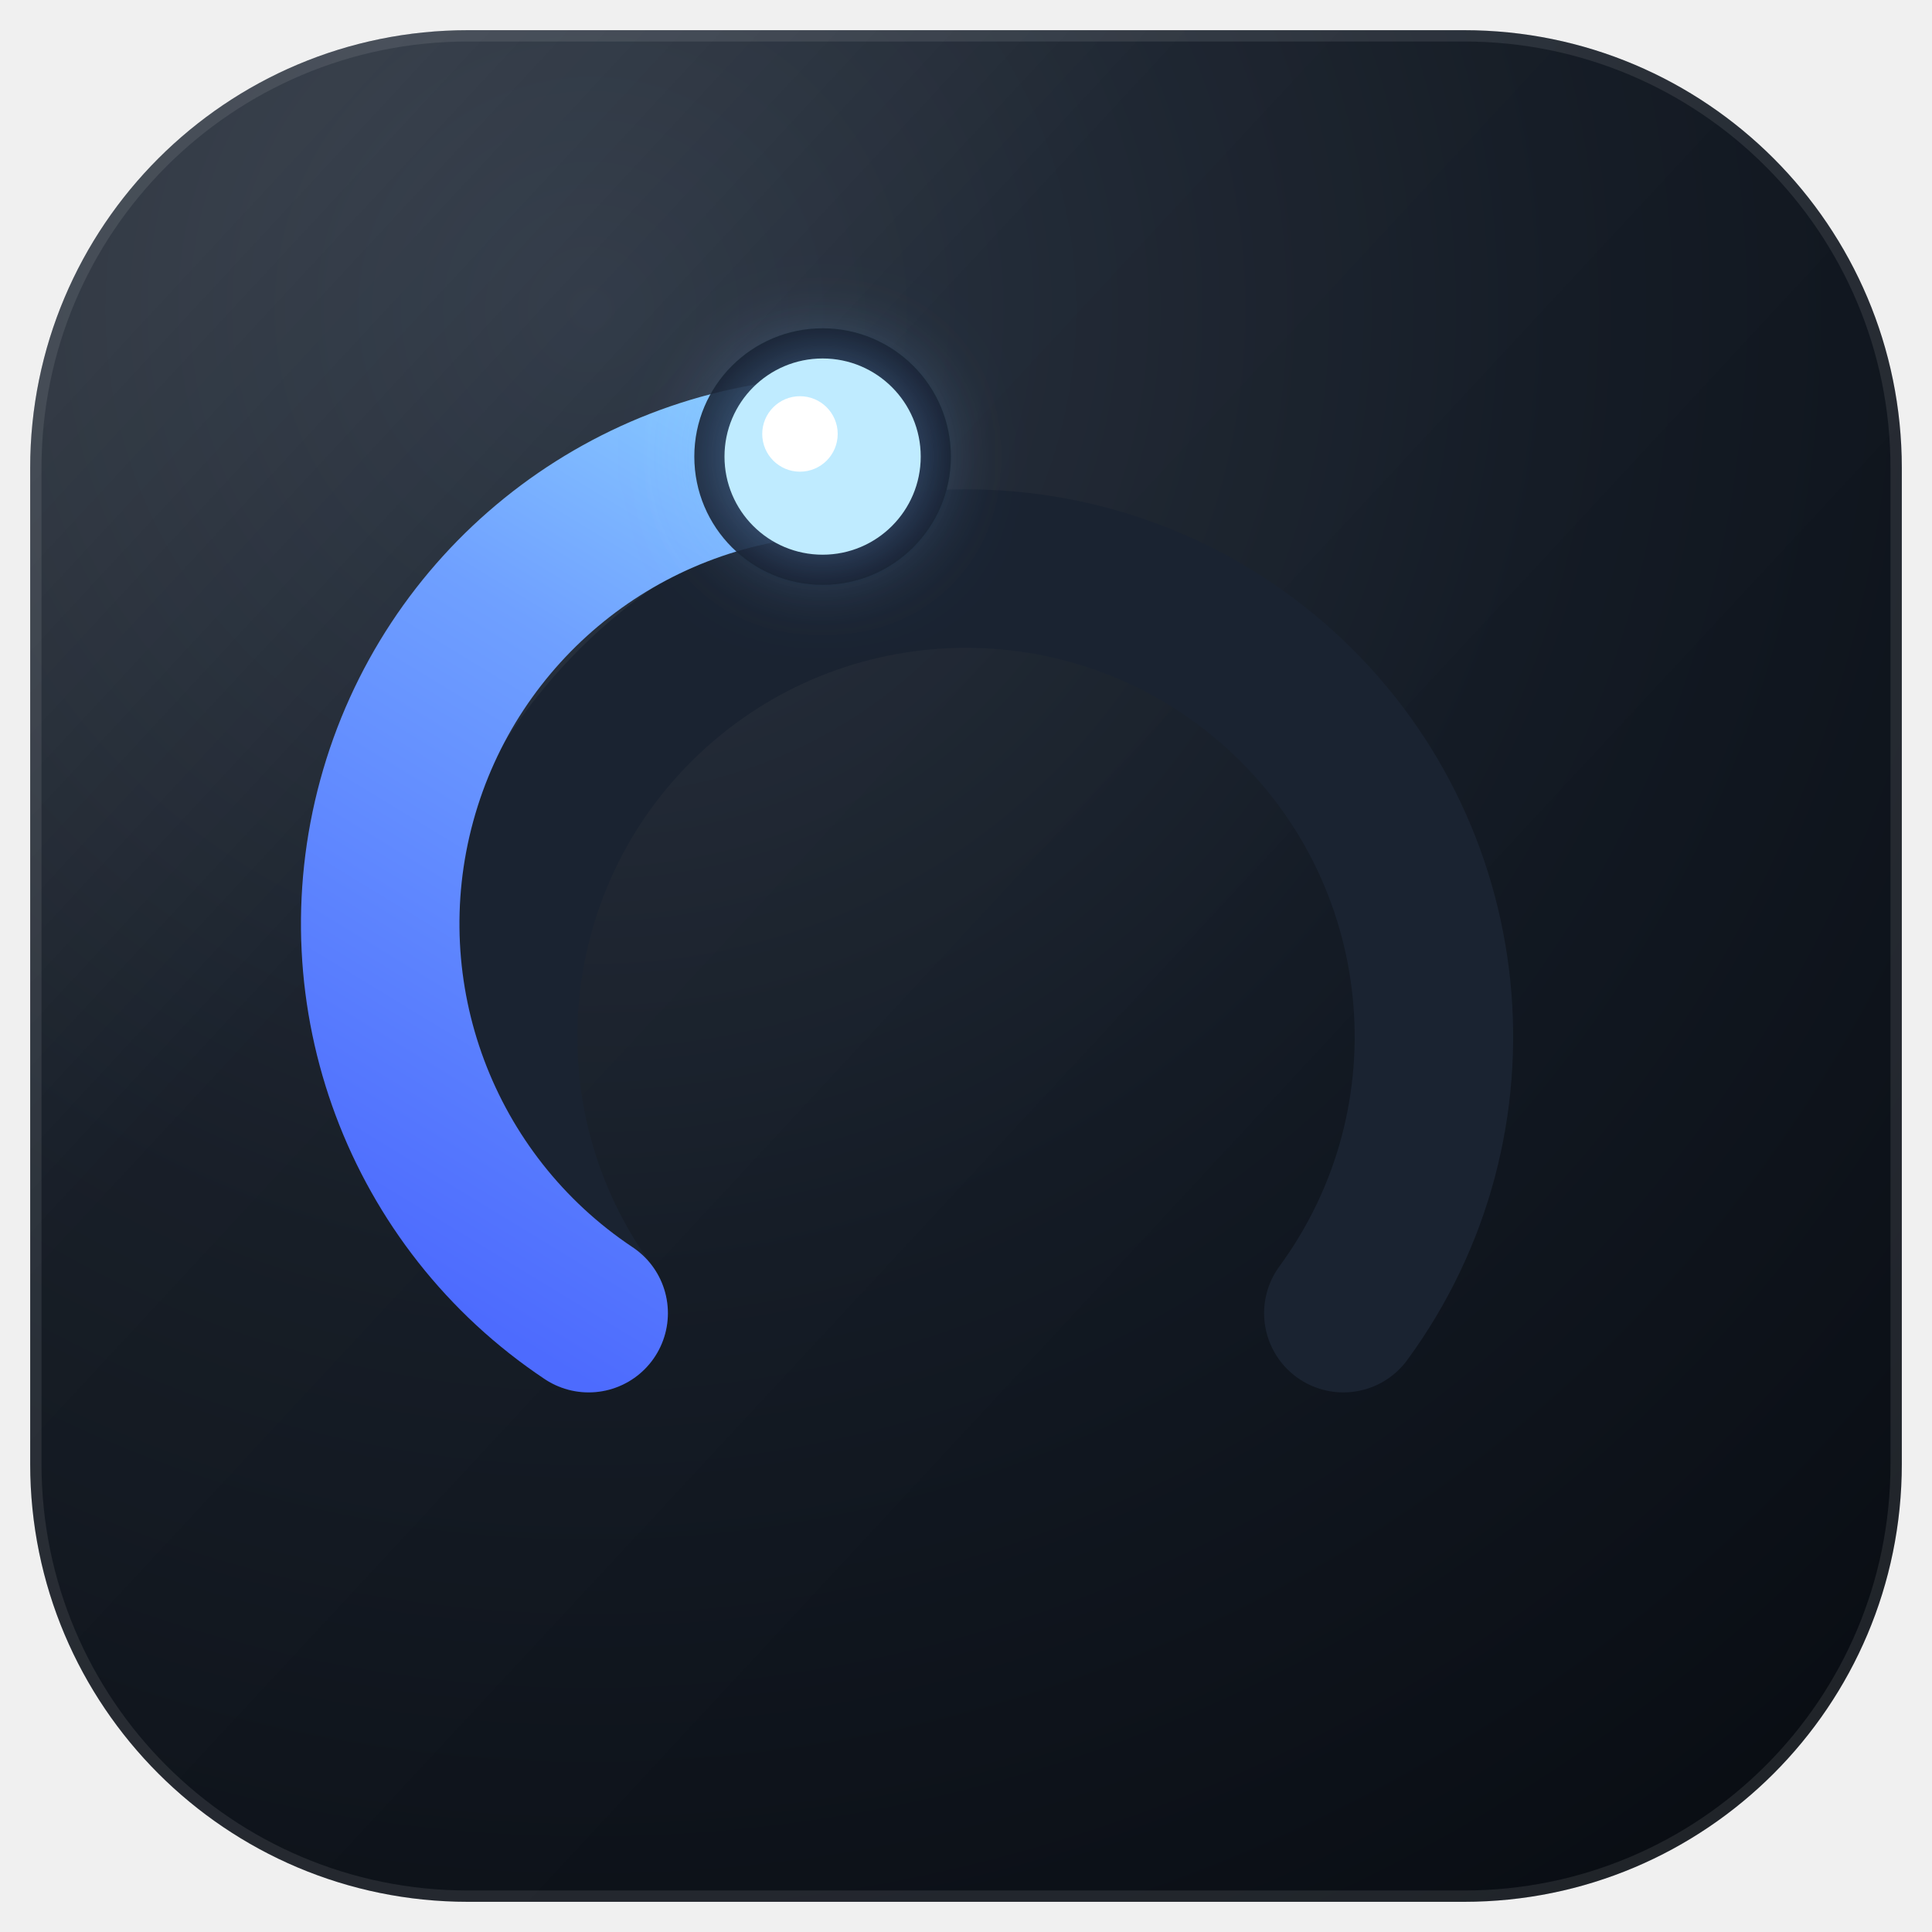
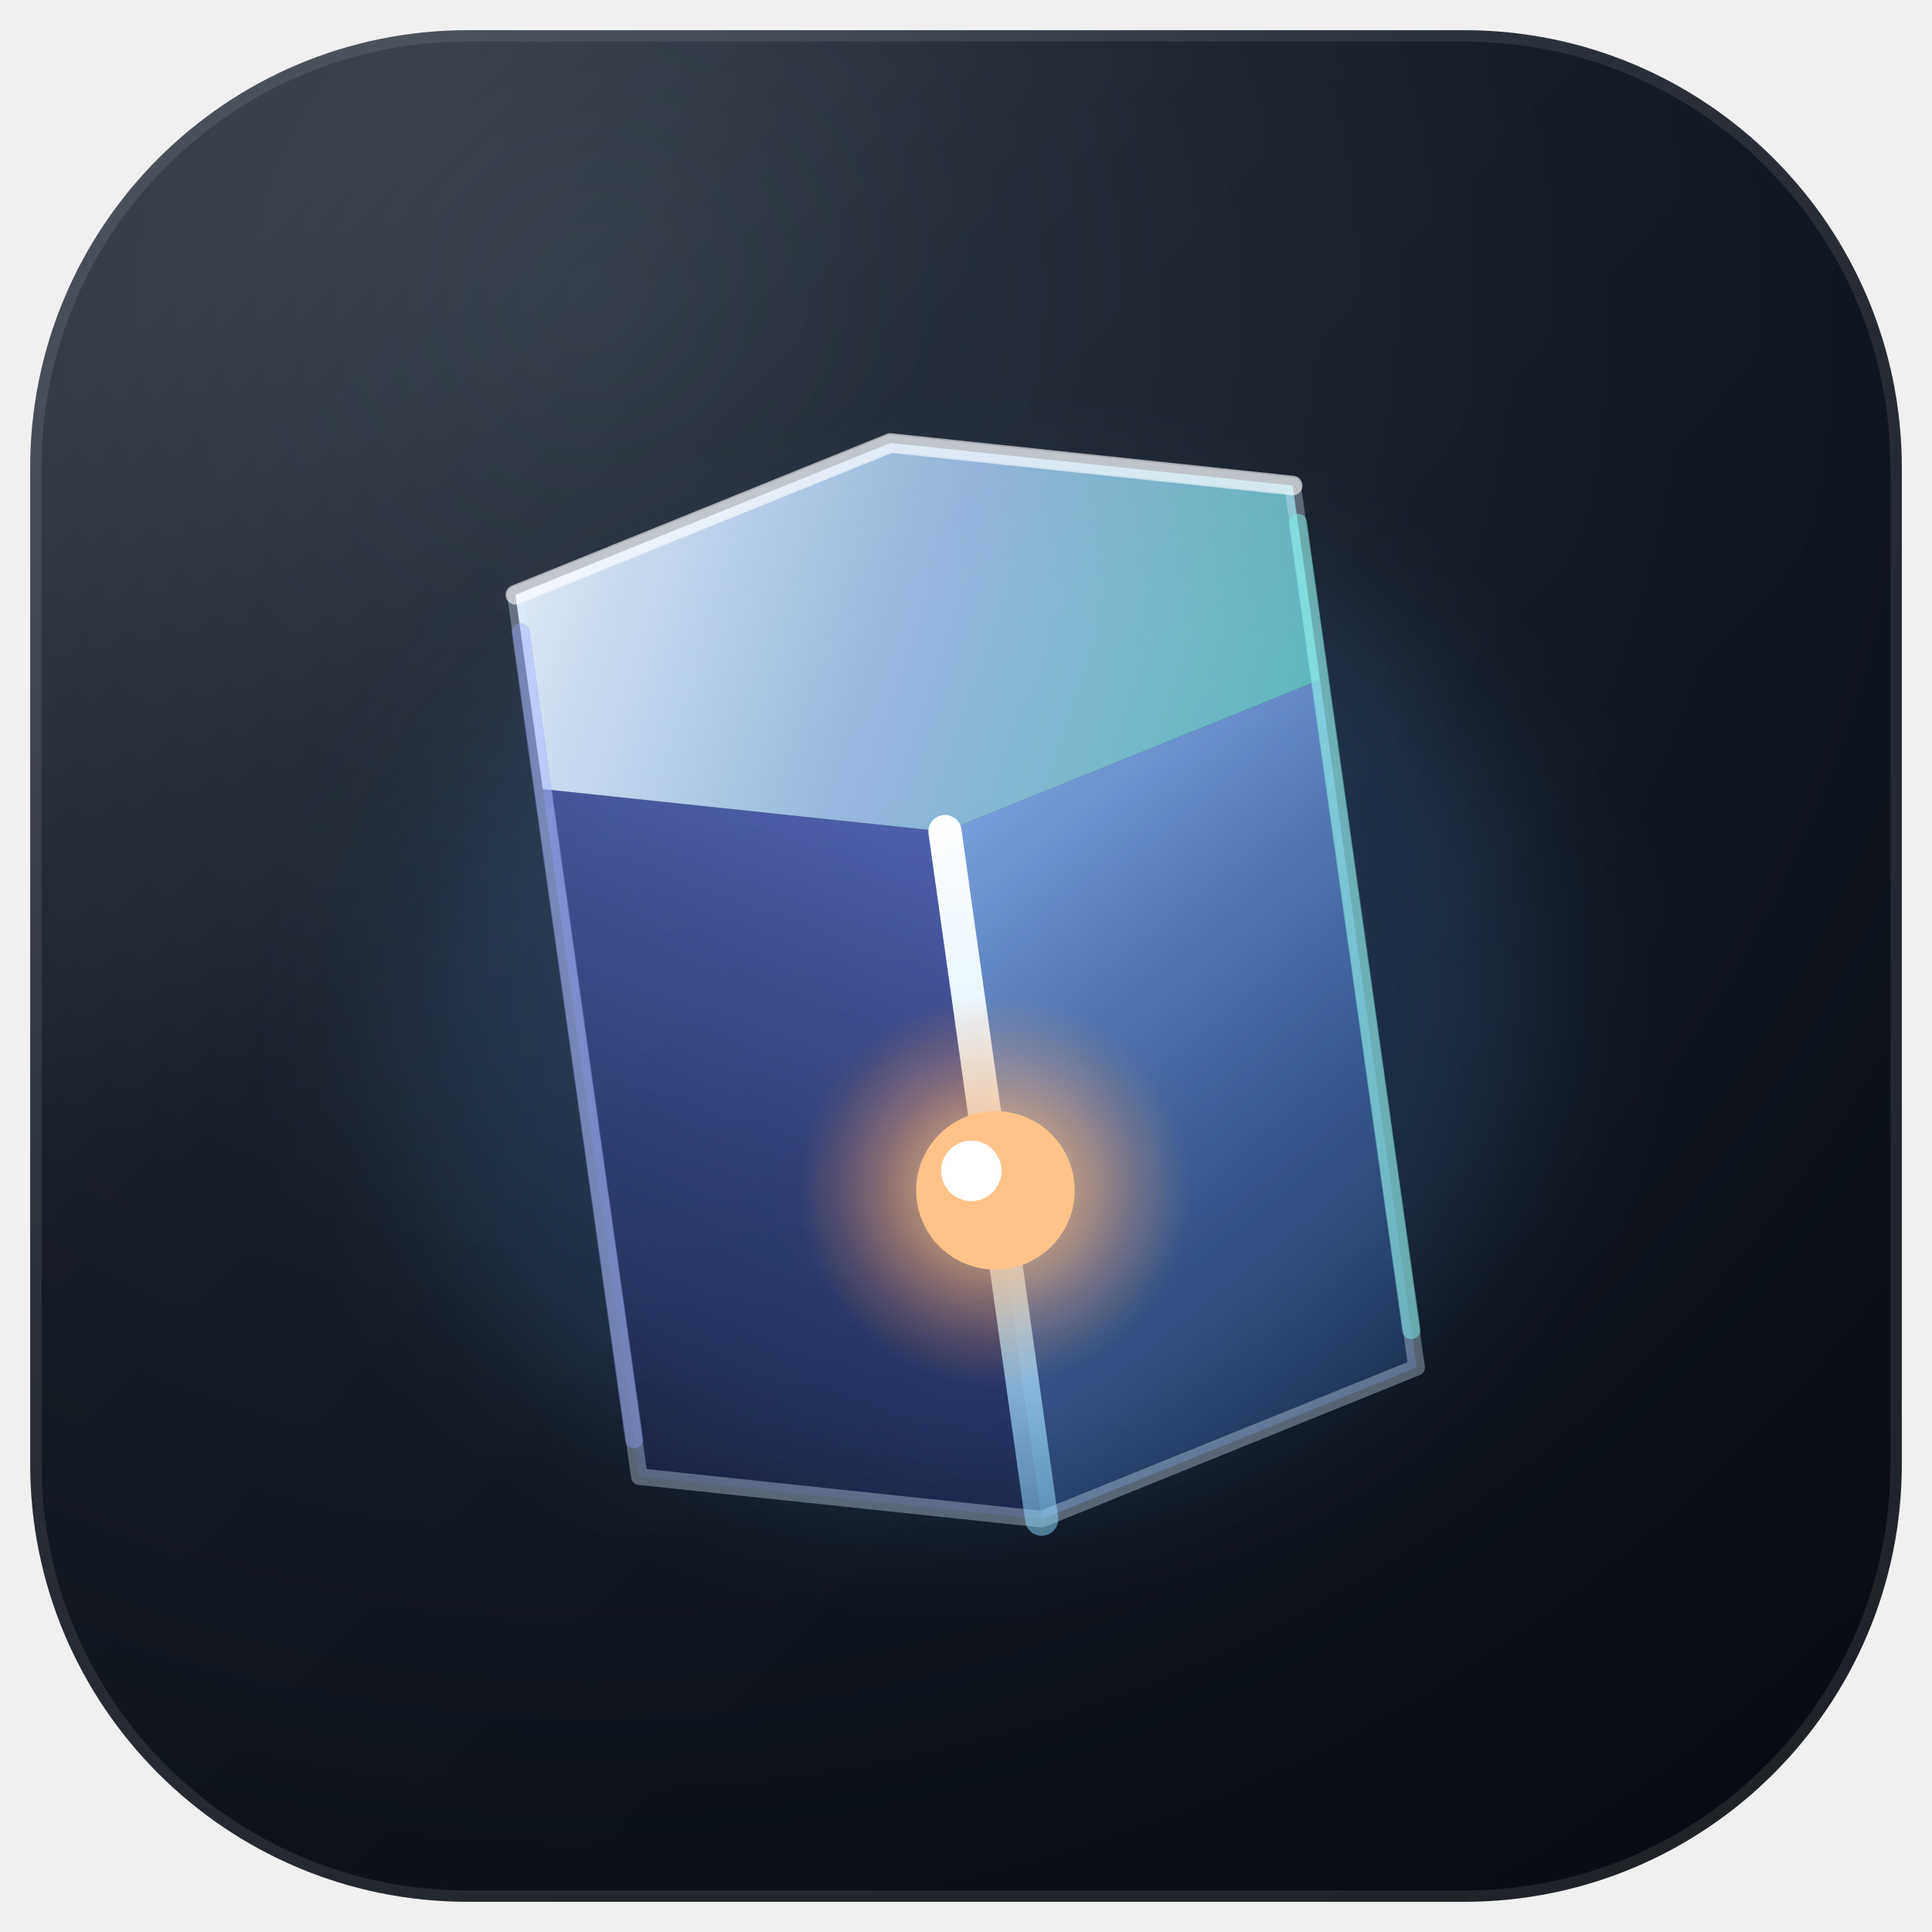
<svg xmlns="http://www.w3.org/2000/svg" viewBox="0 0 256 256">
  <defs>
-     <radialGradient id="background" cx="0.3" cy="0.15" r="1.15">
-       <stop offset="0" stop-color="#27313F" />
-       <stop offset=".45" stop-color="#131A24" />
-       <stop offset="1" stop-color="#070A0F" />
+     <radialGradient id="plate" cx=".3" cy=".14" r="1.16">
+       <stop offset="0" stop-color="#28323F" />
+       <stop offset=".45" stop-color="#121924" />
+       <stop offset="1" stop-color="#06090E" />
    </radialGradient>
-     <linearGradient id="value" x1="72" y1="180" x2="150" y2="52" gradientUnits="userSpaceOnUse">
-       <stop stop-color="#4D6BFE" />
-       <stop offset=".55" stop-color="#6FA0FF" />
-       <stop offset="1" stop-color="#9BE8FF" />
-     </linearGradient>
-     <linearGradient id="gloss" x1="40" y1="20" x2="180" y2="150" gradientUnits="userSpaceOnUse">
-       <stop stop-color="#FFFFFF" stop-opacity=".10" />
-       <stop offset=".4" stop-color="#FFFFFF" stop-opacity=".02" />
+     <linearGradient id="gloss" x1="40" y1="18" x2="182" y2="150" gradientUnits="userSpaceOnUse">
+       <stop offset="0" stop-color="#FFFFFF" stop-opacity=".11" />
+       <stop offset=".42" stop-color="#FFFFFF" stop-opacity=".02" />
      <stop offset="1" stop-color="#FFFFFF" stop-opacity="0" />
    </linearGradient>
-     <filter id="tip" x="-120%" y="-120%" width="340%" height="340%">
-       <feDropShadow dx="0" dy="0" stdDeviation="6" flood-color="#7CB8FF" flood-opacity=".55" />
+     <linearGradient id="faceTop" x1="76" y1="58" x2="180" y2="110" gradientUnits="userSpaceOnUse">
+       <stop offset="0" stop-color="#EEF6FF" stop-opacity=".96" />
+       <stop offset=".5" stop-color="#A8CDF7" stop-opacity=".84" />
+       <stop offset="1" stop-color="#6FE6E4" stop-opacity=".74" />
+     </linearGradient>
+     <linearGradient id="faceRight" x1="128" y1="108" x2="182" y2="198" gradientUnits="userSpaceOnUse">
+       <stop offset="0" stop-color="#8CBAFF" stop-opacity=".82" />
+       <stop offset=".55" stop-color="#4E7FD6" stop-opacity=".55" />
+       <stop offset="1" stop-color="#2A4A87" stop-opacity=".4" />
+     </linearGradient>
+     <linearGradient id="faceLeft" x1="128" y1="108" x2="72" y2="198" gradientUnits="userSpaceOnUse">
+       <stop offset="0" stop-color="#6A78E8" stop-opacity=".62" />
+       <stop offset=".55" stop-color="#3A46A0" stop-opacity=".44" />
+       <stop offset="1" stop-color="#1E2258" stop-opacity=".34" />
+     </linearGradient>
+     <linearGradient id="edge" x1="128" y1="108" x2="128" y2="204" gradientUnits="userSpaceOnUse">
+       <stop offset="0" stop-color="#FFFFFF" />
+       <stop offset=".5" stop-color="#D6EEFF" />
+       <stop offset="1" stop-color="#8AD9FF" stop-opacity=".5" />
+     </linearGradient>
+     <radialGradient id="ember" cx=".5" cy=".5" r=".5">
+       <stop offset="0" stop-color="#FFF4E6" />
+       <stop offset=".36" stop-color="#FFC389" />
+       <stop offset="1" stop-color="#FF8A3D" stop-opacity="0" />
+     </radialGradient>
+     <filter id="halo" x="-70%" y="-70%" width="240%" height="240%">
+       <feGaussianBlur stdDeviation="9" />
+     </filter>
+     <filter id="tip" x="-160%" y="-160%" width="420%" height="420%">
+       <feDropShadow dx="0" dy="0" stdDeviation="7" flood-color="#FFA65C" flood-opacity=".62" />
    </filter>
  </defs>
-   <rect x="4" y="4" width="248" height="248" rx="58" fill="url(#background)" />
-   <rect x="4.75" y="4.75" width="246.5" height="246.5" rx="57.25" fill="none" stroke="#ffffff" stroke-opacity=".09" stroke-width="1.5" />
+   <rect x="4" y="4" width="248" height="248" rx="58" fill="url(#plate)" />
+   <rect x="4.75" y="4.75" width="246.5" height="246.5" rx="57.25" fill="none" stroke="#FFFFFF" stroke-opacity=".09" stroke-width="1.5" />
  <rect x="4" y="4" width="248" height="248" rx="58" fill="url(#gloss)" />
-   <path d="M78 174 A62 62 0 1 1 178 174" fill="none" stroke="#1A2331" stroke-width="21" stroke-linecap="round" />
-   <path d="M78 174 A62 62 0 0 1 109 60.5" fill="none" stroke="url(#value)" stroke-width="21" stroke-linecap="round" />
-   <circle cx="109" cy="60.5" r="17" fill="#0E1420" opacity=".9" />
-   <circle cx="109" cy="60.5" r="13" fill="#BFEBFF" filter="url(#tip)" />
-   <circle cx="106" cy="57.5" r="5" fill="#FFFFFF" />
+   <g transform="rotate(-8 128 130)">
+     <ellipse cx="128" cy="134" rx="74" ry="66" fill="#5FA8FF" opacity=".16" filter="url(#halo)" />
+     <path d="M128 110 L76 97 L76 189 L128 202 Z" fill="url(#faceLeft)" />
+     <path d="M128 110 L180 97 L180 189 L128 202 Z" fill="url(#faceRight)" />
+     <path d="M128 58 L180 71 L180 97 L128 110 L76 97 L76 71 Z" fill="url(#faceTop)" />
+     <path d="M128 58 L180 71 L180 189 L128 202 L76 189 L76 71 Z" fill="none" stroke="#DCEFFF" stroke-opacity=".34" stroke-width="2.2" stroke-linejoin="round" />
+     <path d="M76 71 L128 58 L180 71" fill="none" stroke="#FFFFFF" stroke-opacity=".6" stroke-width="2.6" stroke-linecap="round" stroke-linejoin="round" />
+     <path d="M180 76 L180 184" stroke="#7BF0E4" stroke-opacity=".5" stroke-width="2.4" stroke-linecap="round" />
+     <path d="M76 76 L76 184" stroke="#93A0FF" stroke-opacity=".38" stroke-width="2.4" stroke-linecap="round" />
+     <path d="M128 110 L128 202" stroke="url(#edge)" stroke-width="4.4" stroke-linecap="round" fill="none" />
+     <circle cx="128" cy="158" r="26" fill="url(#ember)" opacity=".5" />
+     <circle cx="128" cy="158" r="10.5" fill="#FFC389" filter="url(#tip)" />
+     <circle cx="125.2" cy="155" r="4" fill="#FFFFFF" />
+   </g>
</svg>
